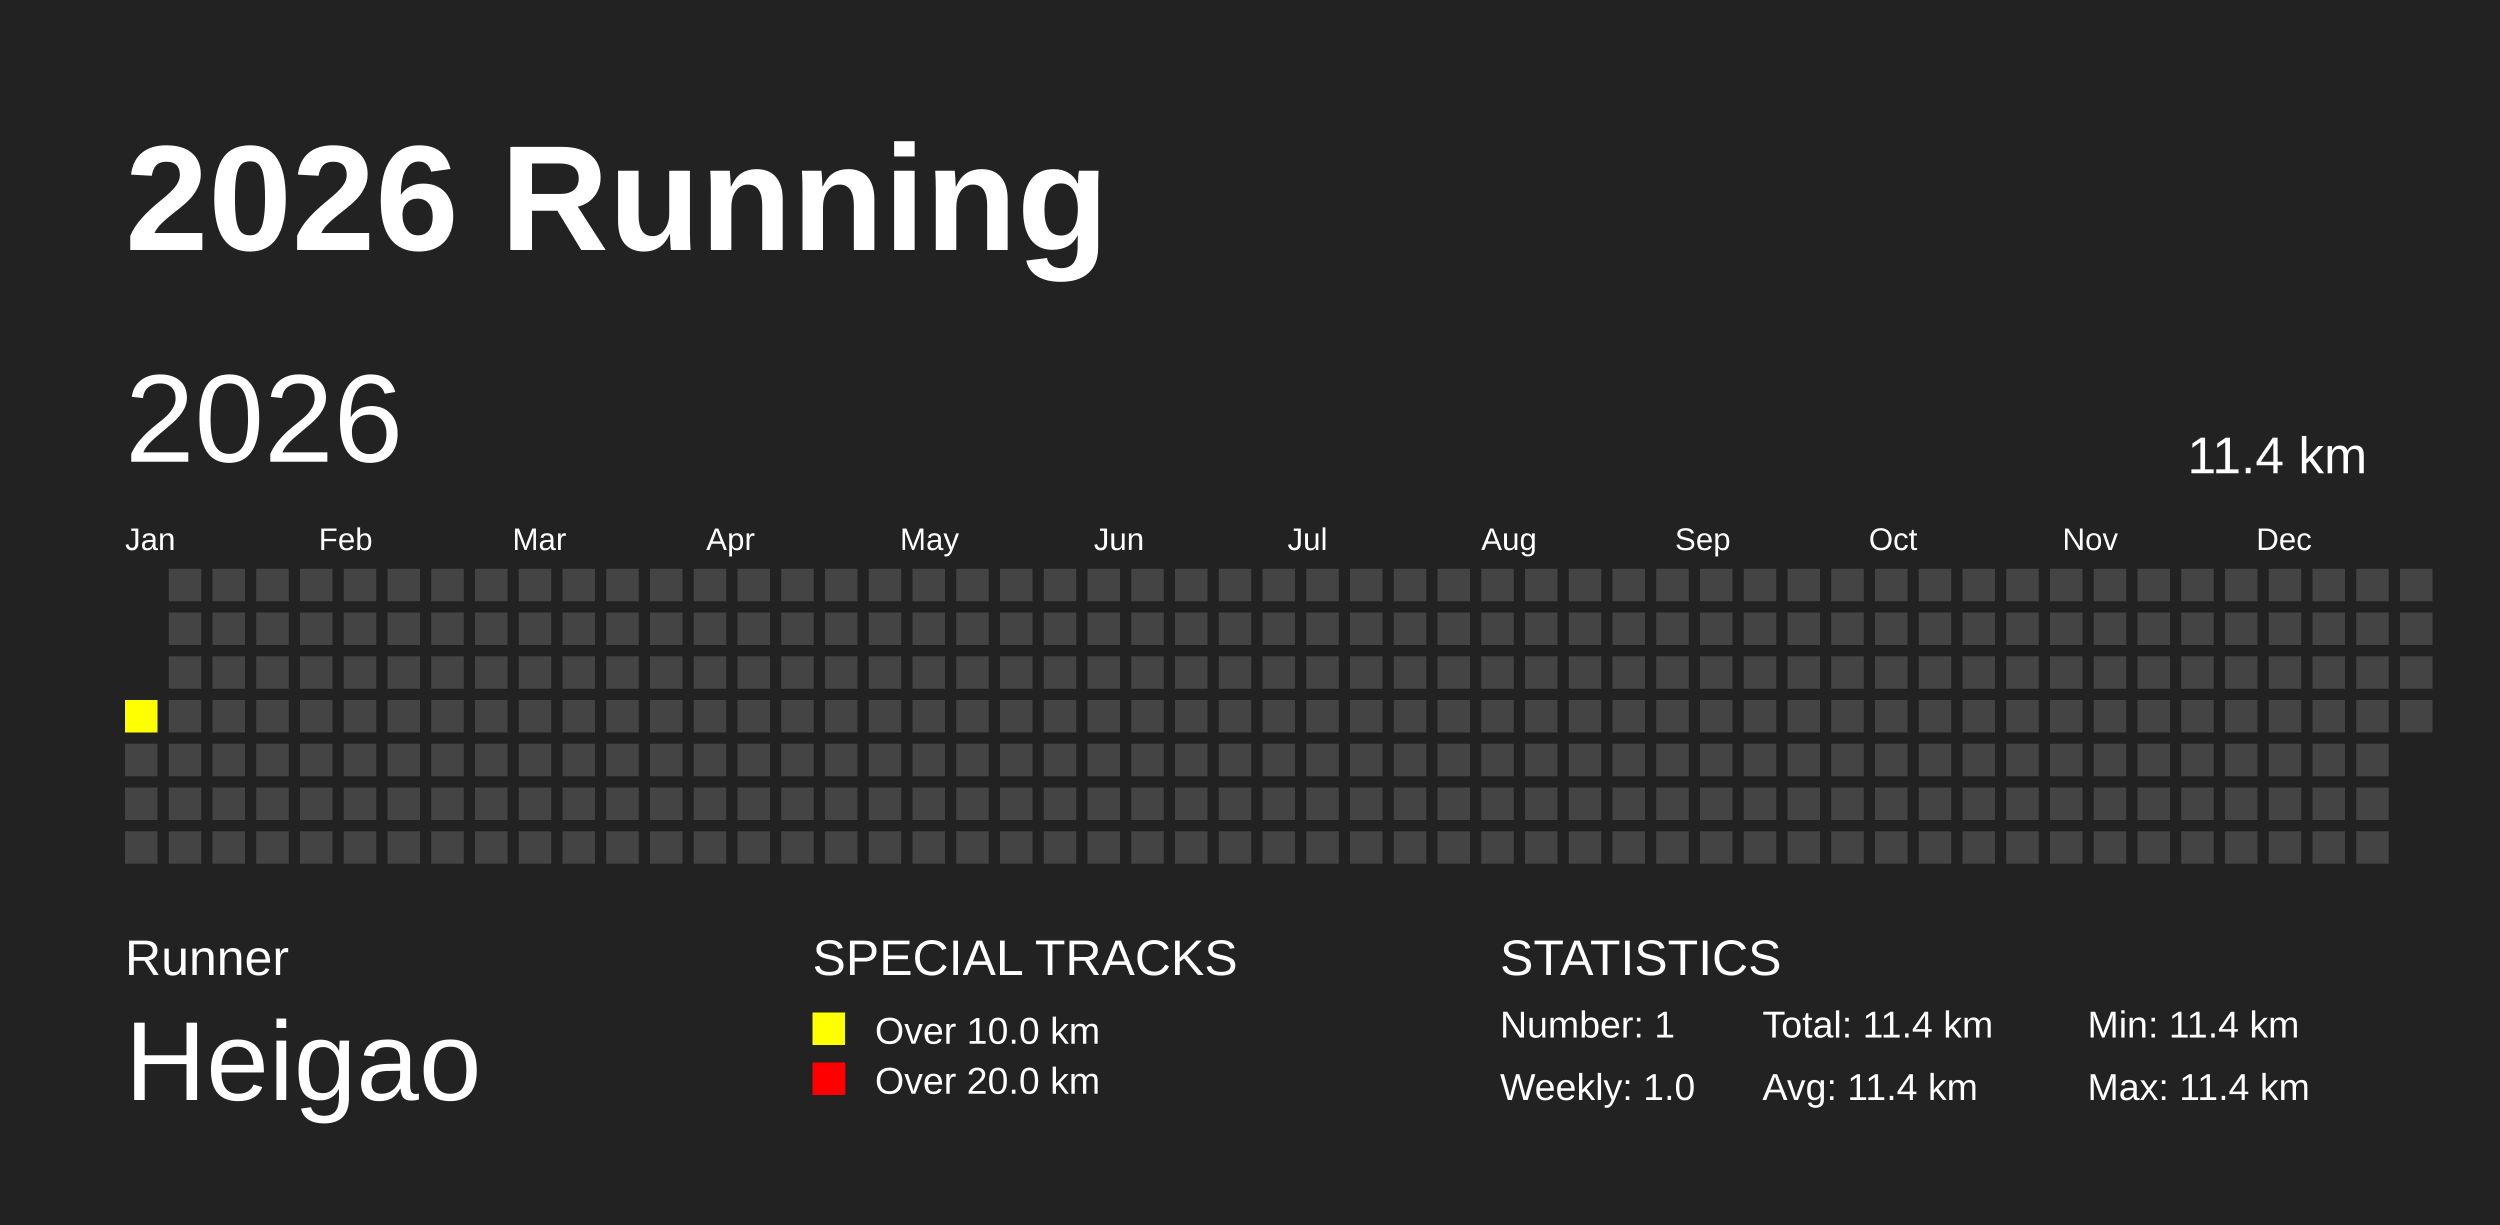
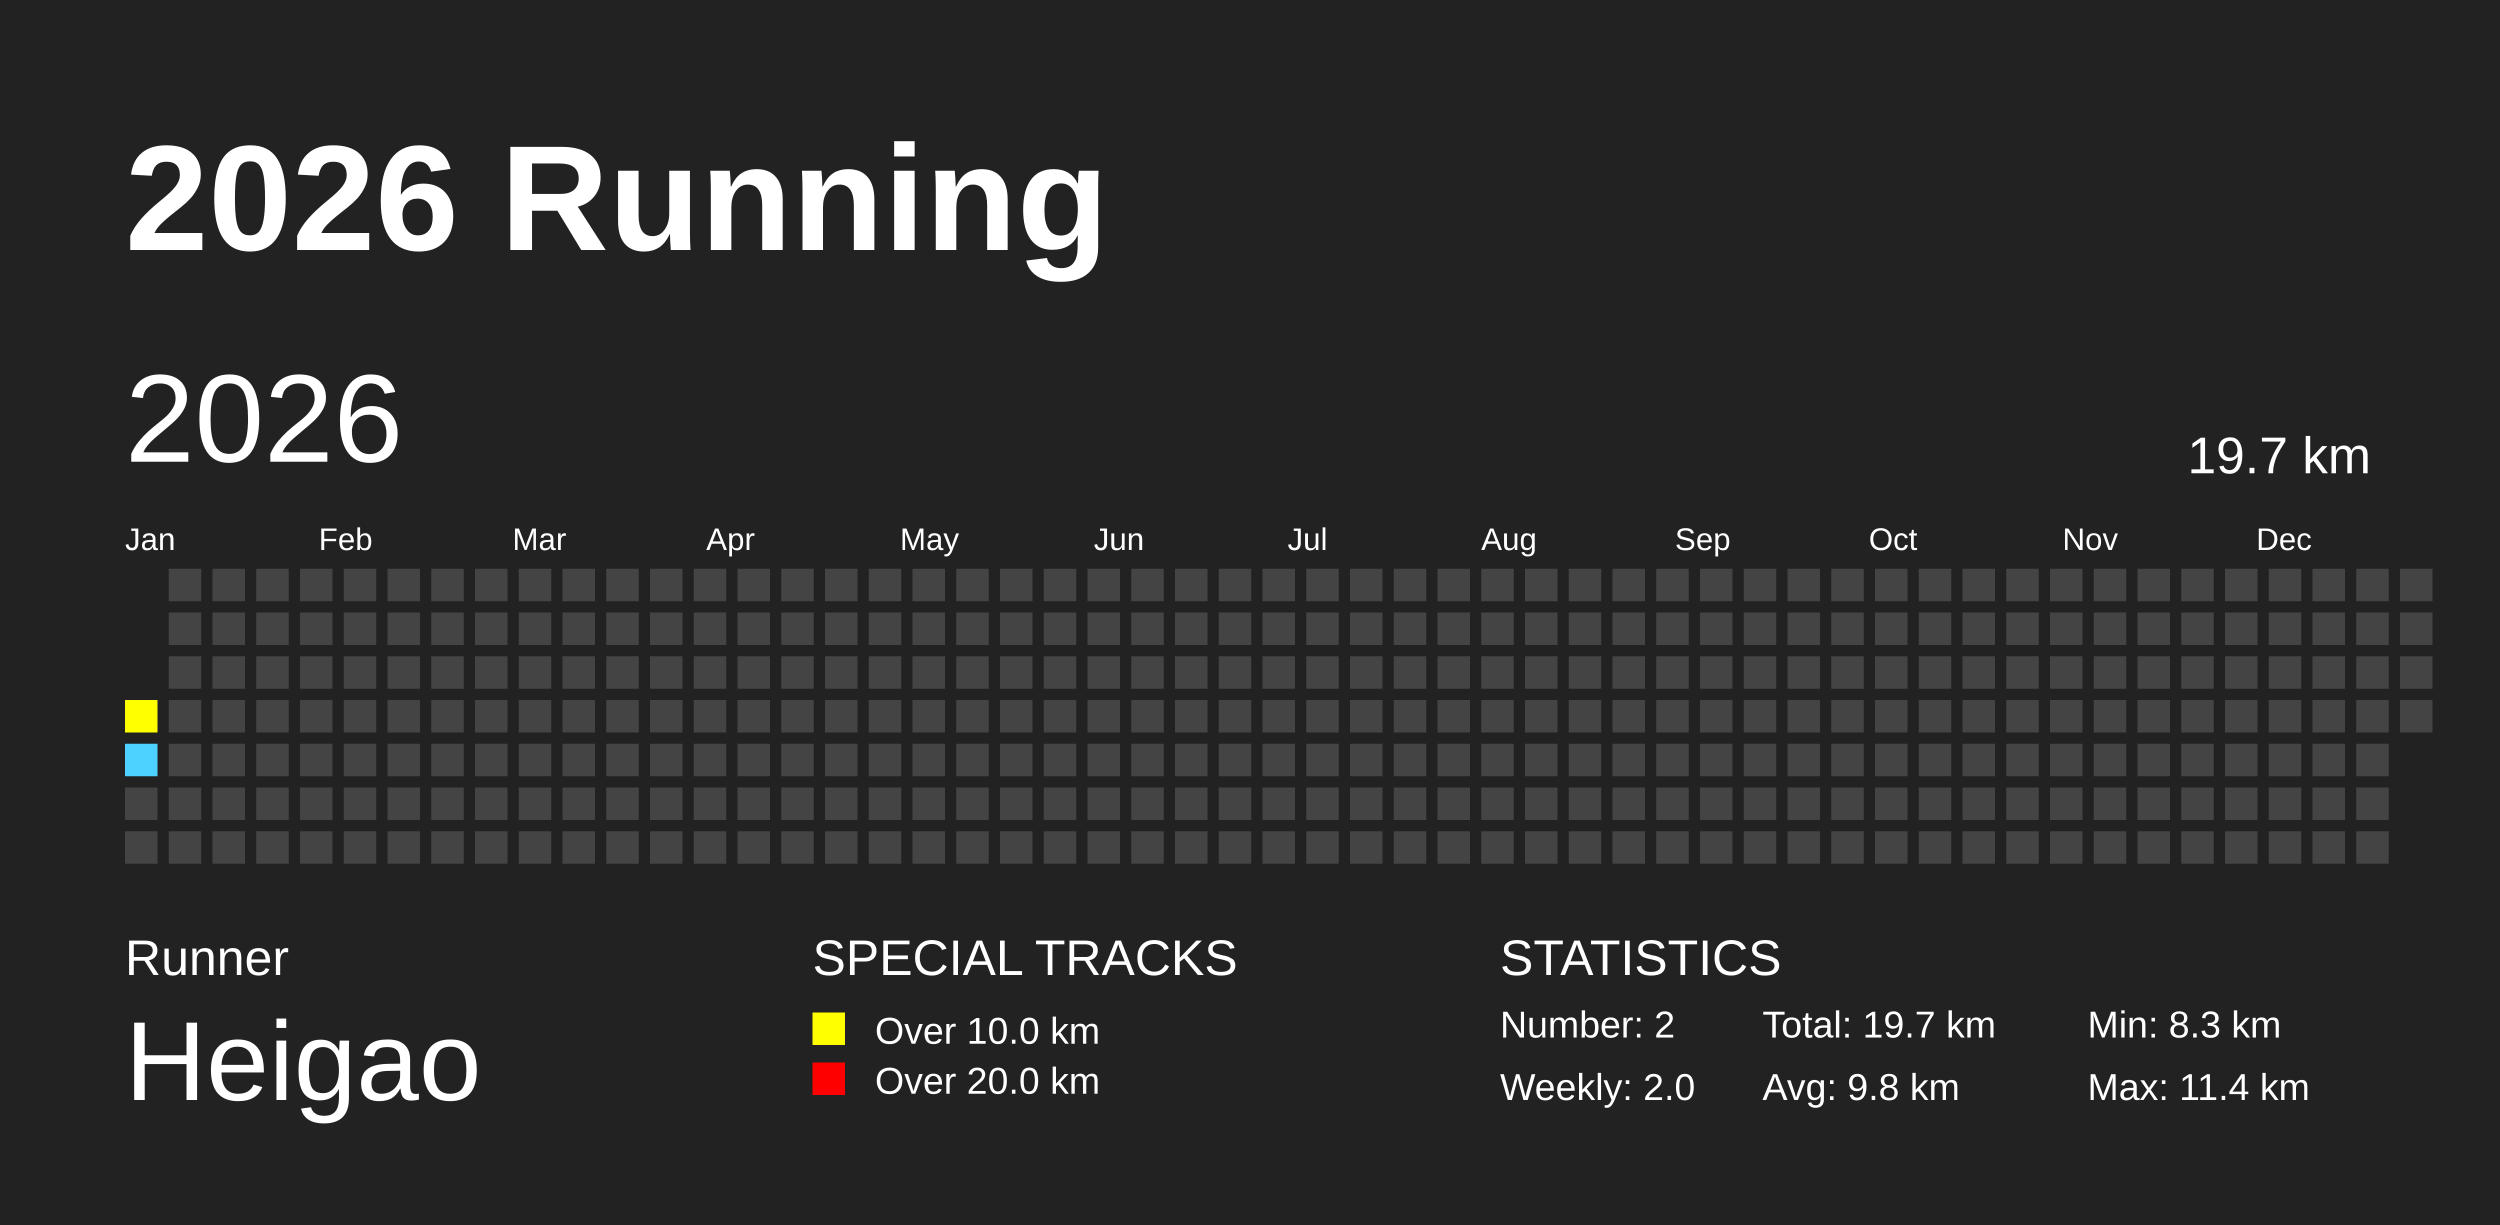
<svg xmlns="http://www.w3.org/2000/svg" baseProfile="full" height="98mm" version="1.1" viewBox="0,0,200,98" width="200mm">
  <defs />
  <rect fill="#222222" height="98" width="200" x="0" y="0" />
  <text fill="#FFFFFF" style="font-size:12px; font-family:Arial; font-weight:bold;" x="10" y="20">2026 Running</text>
  <text fill="#FFFFFF" style="font-size:4px; font-family:Arial" x="10" y="78">Runner</text>
  <text fill="#FFFFFF" style="font-size:9px; font-family:Arial" x="10" y="88">Heigao</text>
  <text fill="#FFFFFF" style="font-size:4px; font-family:Arial" x="65" y="78">SPECIAL TRACKS</text>
  <rect fill="yellow" height="2.6" width="2.6" x="65" y="81" />
  <text fill="#FFFFFF" style="font-size:3px; font-family:Arial" x="70" y="83.5">Over 10.0 km</text>
  <rect fill="red" height="2.6" width="2.6" x="65" y="85" />
  <text fill="#FFFFFF" style="font-size:3px; font-family:Arial" x="70" y="87.5">Over 20.0 km</text>
  <text fill="#FFFFFF" style="font-size:4px; font-family:Arial" x="120" y="78">STATISTICS</text>
-   <text fill="#FFFFFF" style="font-size:3px; font-family:Arial" x="120" y="83">Number: 1</text>
-   <text fill="#FFFFFF" style="font-size:3px; font-family:Arial" x="120" y="88">Weekly: 1.0</text>
-   <text fill="#FFFFFF" style="font-size:3px; font-family:Arial" x="141" y="83">Total: 11.4 km</text>
-   <text fill="#FFFFFF" style="font-size:3px; font-family:Arial" x="141" y="88">Avg: 11.4 km</text>
-   <text fill="#FFFFFF" style="font-size:3px; font-family:Arial" x="167" y="83">Min: 11.4 km</text>
+   <text fill="#FFFFFF" style="font-size:3px; font-family:Arial" x="120" y="83">Number: 2</text>
+   <text fill="#FFFFFF" style="font-size:3px; font-family:Arial" x="120" y="88">Weekly: 2.0</text>
+   <text fill="#FFFFFF" style="font-size:3px; font-family:Arial" x="141" y="83">Total: 19.7 km</text>
+   <text fill="#FFFFFF" style="font-size:3px; font-family:Arial" x="141" y="88">Avg: 9.8 km</text>
+   <text fill="#FFFFFF" style="font-size:3px; font-family:Arial" x="167" y="83">Min: 8.3 km</text>
  <text fill="#FFFFFF" style="font-size:3px; font-family:Arial" x="167" y="88">Max: 11.4 km</text>
  <text dominant-baseline="hanging" fill="#FFFFFF" style="font-size:10.0px; font-family:Arial;" x="10" y="30">2026</text>
-   <text dominant-baseline="hanging" fill="#FFFFFF" style="font-size:4.125px; font-family:Arial;" x="175" y="35">11.4 km</text>
+   <text dominant-baseline="hanging" fill="#FFFFFF" style="font-size:4.125px; font-family:Arial;" x="175" y="35">19.7 km</text>
  <text fill="#FFFFFF" style="font-size:2.5px; font-family:Arial" x="10.0" y="44">Jan</text>
  <text fill="#FFFFFF" style="font-size:2.5px; font-family:Arial" x="25.5" y="44">Feb</text>
  <text fill="#FFFFFF" style="font-size:2.5px; font-family:Arial" x="41.0" y="44">Mar</text>
  <text fill="#FFFFFF" style="font-size:2.5px; font-family:Arial" x="56.5" y="44">Apr</text>
  <text fill="#FFFFFF" style="font-size:2.5px; font-family:Arial" x="72.0" y="44">May</text>
  <text fill="#FFFFFF" style="font-size:2.5px; font-family:Arial" x="87.5" y="44">Jun</text>
  <text fill="#FFFFFF" style="font-size:2.5px; font-family:Arial" x="103.0" y="44">Jul</text>
  <text fill="#FFFFFF" style="font-size:2.5px; font-family:Arial" x="118.5" y="44">Aug</text>
  <text fill="#FFFFFF" style="font-size:2.5px; font-family:Arial" x="134.0" y="44">Sep</text>
  <text fill="#FFFFFF" style="font-size:2.5px; font-family:Arial" x="149.5" y="44">Oct</text>
  <text fill="#FFFFFF" style="font-size:2.5px; font-family:Arial" x="165.0" y="44">Nov</text>
  <text fill="#FFFFFF" style="font-size:2.5px; font-family:Arial" x="180.5" y="44">Dec</text>
  <rect fill="yellow" height="2.6" width="2.6" x="10.0" y="56.0" />
-   <rect fill="#444444" height="2.6" width="2.6" x="10.0" y="59.5" />
+   <rect fill="#4DD2FF" height="2.6" width="2.6" x="10.0" y="59.5" />
  <rect fill="#444444" height="2.6" width="2.6" x="10.0" y="63.0" />
  <rect fill="#444444" height="2.6" width="2.6" x="10.0" y="66.5" />
  <rect fill="#444444" height="2.6" width="2.6" x="13.5" y="45.5" />
  <rect fill="#444444" height="2.6" width="2.6" x="13.5" y="49.0" />
  <rect fill="#444444" height="2.6" width="2.6" x="13.5" y="52.5" />
  <rect fill="#444444" height="2.6" width="2.6" x="13.5" y="56.0" />
  <rect fill="#444444" height="2.6" width="2.6" x="13.5" y="59.5" />
  <rect fill="#444444" height="2.6" width="2.6" x="13.5" y="63.0" />
  <rect fill="#444444" height="2.6" width="2.6" x="13.5" y="66.5" />
  <rect fill="#444444" height="2.6" width="2.6" x="17.0" y="45.5" />
  <rect fill="#444444" height="2.6" width="2.6" x="17.0" y="49.0" />
  <rect fill="#444444" height="2.6" width="2.6" x="17.0" y="52.5" />
  <rect fill="#444444" height="2.6" width="2.6" x="17.0" y="56.0" />
  <rect fill="#444444" height="2.6" width="2.6" x="17.0" y="59.5" />
  <rect fill="#444444" height="2.6" width="2.6" x="17.0" y="63.0" />
  <rect fill="#444444" height="2.6" width="2.6" x="17.0" y="66.5" />
  <rect fill="#444444" height="2.6" width="2.6" x="20.5" y="45.5" />
  <rect fill="#444444" height="2.6" width="2.6" x="20.5" y="49.0" />
  <rect fill="#444444" height="2.6" width="2.6" x="20.5" y="52.5" />
  <rect fill="#444444" height="2.6" width="2.6" x="20.5" y="56.0" />
  <rect fill="#444444" height="2.6" width="2.6" x="20.5" y="59.5" />
  <rect fill="#444444" height="2.6" width="2.6" x="20.5" y="63.0" />
  <rect fill="#444444" height="2.6" width="2.6" x="20.5" y="66.5" />
  <rect fill="#444444" height="2.6" width="2.6" x="24.0" y="45.5" />
  <rect fill="#444444" height="2.6" width="2.6" x="24.0" y="49.0" />
  <rect fill="#444444" height="2.6" width="2.6" x="24.0" y="52.5" />
  <rect fill="#444444" height="2.6" width="2.6" x="24.0" y="56.0" />
  <rect fill="#444444" height="2.6" width="2.6" x="24.0" y="59.5" />
  <rect fill="#444444" height="2.6" width="2.6" x="24.0" y="63.0" />
  <rect fill="#444444" height="2.6" width="2.6" x="24.0" y="66.5" />
  <rect fill="#444444" height="2.6" width="2.6" x="27.5" y="45.5" />
  <rect fill="#444444" height="2.6" width="2.6" x="27.5" y="49.0" />
  <rect fill="#444444" height="2.6" width="2.6" x="27.5" y="52.5" />
  <rect fill="#444444" height="2.6" width="2.6" x="27.5" y="56.0" />
  <rect fill="#444444" height="2.6" width="2.6" x="27.5" y="59.5" />
  <rect fill="#444444" height="2.6" width="2.6" x="27.5" y="63.0" />
  <rect fill="#444444" height="2.6" width="2.6" x="27.5" y="66.5" />
  <rect fill="#444444" height="2.6" width="2.6" x="31.0" y="45.5" />
  <rect fill="#444444" height="2.6" width="2.6" x="31.0" y="49.0" />
  <rect fill="#444444" height="2.6" width="2.6" x="31.0" y="52.5" />
  <rect fill="#444444" height="2.6" width="2.6" x="31.0" y="56.0" />
  <rect fill="#444444" height="2.6" width="2.6" x="31.0" y="59.5" />
  <rect fill="#444444" height="2.6" width="2.6" x="31.0" y="63.0" />
  <rect fill="#444444" height="2.6" width="2.6" x="31.0" y="66.5" />
  <rect fill="#444444" height="2.6" width="2.6" x="34.5" y="45.5" />
  <rect fill="#444444" height="2.6" width="2.6" x="34.5" y="49.0" />
  <rect fill="#444444" height="2.6" width="2.6" x="34.5" y="52.5" />
  <rect fill="#444444" height="2.6" width="2.6" x="34.5" y="56.0" />
  <rect fill="#444444" height="2.6" width="2.6" x="34.5" y="59.5" />
  <rect fill="#444444" height="2.6" width="2.6" x="34.5" y="63.0" />
  <rect fill="#444444" height="2.6" width="2.6" x="34.5" y="66.5" />
  <rect fill="#444444" height="2.6" width="2.6" x="38.0" y="45.5" />
  <rect fill="#444444" height="2.6" width="2.6" x="38.0" y="49.0" />
  <rect fill="#444444" height="2.6" width="2.6" x="38.0" y="52.5" />
  <rect fill="#444444" height="2.6" width="2.6" x="38.0" y="56.0" />
  <rect fill="#444444" height="2.6" width="2.6" x="38.0" y="59.5" />
  <rect fill="#444444" height="2.6" width="2.6" x="38.0" y="63.0" />
  <rect fill="#444444" height="2.6" width="2.6" x="38.0" y="66.5" />
  <rect fill="#444444" height="2.6" width="2.6" x="41.5" y="45.5" />
  <rect fill="#444444" height="2.6" width="2.6" x="41.5" y="49.0" />
  <rect fill="#444444" height="2.6" width="2.6" x="41.5" y="52.5" />
  <rect fill="#444444" height="2.6" width="2.6" x="41.5" y="56.0" />
  <rect fill="#444444" height="2.6" width="2.6" x="41.5" y="59.5" />
  <rect fill="#444444" height="2.6" width="2.6" x="41.5" y="63.0" />
  <rect fill="#444444" height="2.6" width="2.6" x="41.5" y="66.5" />
  <rect fill="#444444" height="2.6" width="2.6" x="45.0" y="45.5" />
  <rect fill="#444444" height="2.6" width="2.6" x="45.0" y="49.0" />
  <rect fill="#444444" height="2.6" width="2.6" x="45.0" y="52.5" />
  <rect fill="#444444" height="2.6" width="2.6" x="45.0" y="56.0" />
  <rect fill="#444444" height="2.6" width="2.6" x="45.0" y="59.5" />
  <rect fill="#444444" height="2.6" width="2.6" x="45.0" y="63.0" />
  <rect fill="#444444" height="2.6" width="2.6" x="45.0" y="66.5" />
  <rect fill="#444444" height="2.6" width="2.6" x="48.5" y="45.5" />
  <rect fill="#444444" height="2.6" width="2.6" x="48.5" y="49.0" />
  <rect fill="#444444" height="2.6" width="2.6" x="48.5" y="52.5" />
  <rect fill="#444444" height="2.6" width="2.6" x="48.5" y="56.0" />
  <rect fill="#444444" height="2.6" width="2.6" x="48.5" y="59.5" />
  <rect fill="#444444" height="2.6" width="2.6" x="48.5" y="63.0" />
  <rect fill="#444444" height="2.6" width="2.6" x="48.5" y="66.5" />
  <rect fill="#444444" height="2.6" width="2.6" x="52.0" y="45.5" />
  <rect fill="#444444" height="2.6" width="2.6" x="52.0" y="49.0" />
  <rect fill="#444444" height="2.6" width="2.6" x="52.0" y="52.5" />
  <rect fill="#444444" height="2.6" width="2.6" x="52.0" y="56.0" />
  <rect fill="#444444" height="2.6" width="2.6" x="52.0" y="59.5" />
  <rect fill="#444444" height="2.6" width="2.6" x="52.0" y="63.0" />
  <rect fill="#444444" height="2.6" width="2.6" x="52.0" y="66.5" />
  <rect fill="#444444" height="2.6" width="2.6" x="55.5" y="45.5" />
  <rect fill="#444444" height="2.6" width="2.6" x="55.5" y="49.0" />
  <rect fill="#444444" height="2.6" width="2.6" x="55.5" y="52.5" />
  <rect fill="#444444" height="2.6" width="2.6" x="55.5" y="56.0" />
  <rect fill="#444444" height="2.6" width="2.6" x="55.5" y="59.5" />
  <rect fill="#444444" height="2.6" width="2.6" x="55.5" y="63.0" />
  <rect fill="#444444" height="2.6" width="2.6" x="55.5" y="66.5" />
  <rect fill="#444444" height="2.6" width="2.6" x="59.0" y="45.5" />
  <rect fill="#444444" height="2.6" width="2.6" x="59.0" y="49.0" />
  <rect fill="#444444" height="2.6" width="2.6" x="59.0" y="52.5" />
  <rect fill="#444444" height="2.6" width="2.6" x="59.0" y="56.0" />
  <rect fill="#444444" height="2.6" width="2.6" x="59.0" y="59.5" />
  <rect fill="#444444" height="2.6" width="2.6" x="59.0" y="63.0" />
  <rect fill="#444444" height="2.6" width="2.6" x="59.0" y="66.5" />
  <rect fill="#444444" height="2.6" width="2.6" x="62.5" y="45.5" />
  <rect fill="#444444" height="2.6" width="2.6" x="62.5" y="49.0" />
  <rect fill="#444444" height="2.6" width="2.6" x="62.5" y="52.5" />
  <rect fill="#444444" height="2.6" width="2.6" x="62.5" y="56.0" />
  <rect fill="#444444" height="2.6" width="2.6" x="62.5" y="59.5" />
  <rect fill="#444444" height="2.6" width="2.6" x="62.5" y="63.0" />
  <rect fill="#444444" height="2.6" width="2.6" x="62.5" y="66.5" />
  <rect fill="#444444" height="2.6" width="2.6" x="66.0" y="45.5" />
  <rect fill="#444444" height="2.6" width="2.6" x="66.0" y="49.0" />
  <rect fill="#444444" height="2.6" width="2.6" x="66.0" y="52.5" />
  <rect fill="#444444" height="2.6" width="2.6" x="66.0" y="56.0" />
  <rect fill="#444444" height="2.6" width="2.6" x="66.0" y="59.5" />
  <rect fill="#444444" height="2.6" width="2.6" x="66.0" y="63.0" />
  <rect fill="#444444" height="2.6" width="2.6" x="66.0" y="66.5" />
  <rect fill="#444444" height="2.6" width="2.6" x="69.5" y="45.5" />
  <rect fill="#444444" height="2.6" width="2.6" x="69.5" y="49.0" />
  <rect fill="#444444" height="2.6" width="2.6" x="69.5" y="52.5" />
  <rect fill="#444444" height="2.6" width="2.6" x="69.5" y="56.0" />
  <rect fill="#444444" height="2.6" width="2.6" x="69.5" y="59.5" />
  <rect fill="#444444" height="2.6" width="2.6" x="69.5" y="63.0" />
  <rect fill="#444444" height="2.6" width="2.6" x="69.5" y="66.5" />
  <rect fill="#444444" height="2.6" width="2.6" x="73.0" y="45.5" />
  <rect fill="#444444" height="2.6" width="2.6" x="73.0" y="49.0" />
  <rect fill="#444444" height="2.6" width="2.6" x="73.0" y="52.5" />
  <rect fill="#444444" height="2.6" width="2.6" x="73.0" y="56.0" />
  <rect fill="#444444" height="2.6" width="2.6" x="73.0" y="59.5" />
  <rect fill="#444444" height="2.6" width="2.6" x="73.0" y="63.0" />
  <rect fill="#444444" height="2.6" width="2.6" x="73.0" y="66.5" />
  <rect fill="#444444" height="2.6" width="2.6" x="76.5" y="45.5" />
  <rect fill="#444444" height="2.6" width="2.6" x="76.5" y="49.0" />
  <rect fill="#444444" height="2.6" width="2.6" x="76.5" y="52.5" />
  <rect fill="#444444" height="2.6" width="2.6" x="76.5" y="56.0" />
  <rect fill="#444444" height="2.6" width="2.6" x="76.5" y="59.5" />
  <rect fill="#444444" height="2.6" width="2.6" x="76.5" y="63.0" />
  <rect fill="#444444" height="2.6" width="2.6" x="76.5" y="66.5" />
  <rect fill="#444444" height="2.6" width="2.6" x="80.0" y="45.5" />
  <rect fill="#444444" height="2.6" width="2.6" x="80.0" y="49.0" />
  <rect fill="#444444" height="2.6" width="2.6" x="80.0" y="52.5" />
  <rect fill="#444444" height="2.6" width="2.6" x="80.0" y="56.0" />
  <rect fill="#444444" height="2.6" width="2.6" x="80.0" y="59.5" />
  <rect fill="#444444" height="2.6" width="2.6" x="80.0" y="63.0" />
  <rect fill="#444444" height="2.6" width="2.6" x="80.0" y="66.5" />
  <rect fill="#444444" height="2.6" width="2.6" x="83.5" y="45.5" />
  <rect fill="#444444" height="2.6" width="2.6" x="83.5" y="49.0" />
  <rect fill="#444444" height="2.6" width="2.6" x="83.5" y="52.5" />
  <rect fill="#444444" height="2.6" width="2.6" x="83.5" y="56.0" />
  <rect fill="#444444" height="2.6" width="2.6" x="83.5" y="59.5" />
  <rect fill="#444444" height="2.6" width="2.6" x="83.5" y="63.0" />
  <rect fill="#444444" height="2.6" width="2.6" x="83.5" y="66.5" />
  <rect fill="#444444" height="2.6" width="2.6" x="87.0" y="45.5" />
  <rect fill="#444444" height="2.6" width="2.6" x="87.0" y="49.0" />
  <rect fill="#444444" height="2.6" width="2.6" x="87.0" y="52.5" />
  <rect fill="#444444" height="2.6" width="2.6" x="87.0" y="56.0" />
  <rect fill="#444444" height="2.6" width="2.6" x="87.0" y="59.5" />
  <rect fill="#444444" height="2.6" width="2.6" x="87.0" y="63.0" />
  <rect fill="#444444" height="2.6" width="2.6" x="87.0" y="66.5" />
  <rect fill="#444444" height="2.6" width="2.6" x="90.5" y="45.5" />
  <rect fill="#444444" height="2.6" width="2.6" x="90.5" y="49.0" />
  <rect fill="#444444" height="2.6" width="2.6" x="90.5" y="52.5" />
  <rect fill="#444444" height="2.6" width="2.6" x="90.5" y="56.0" />
  <rect fill="#444444" height="2.6" width="2.6" x="90.5" y="59.5" />
  <rect fill="#444444" height="2.6" width="2.6" x="90.5" y="63.0" />
  <rect fill="#444444" height="2.6" width="2.6" x="90.5" y="66.5" />
  <rect fill="#444444" height="2.6" width="2.6" x="94.0" y="45.5" />
  <rect fill="#444444" height="2.6" width="2.6" x="94.0" y="49.0" />
  <rect fill="#444444" height="2.6" width="2.6" x="94.0" y="52.5" />
  <rect fill="#444444" height="2.6" width="2.6" x="94.0" y="56.0" />
  <rect fill="#444444" height="2.6" width="2.6" x="94.0" y="59.5" />
  <rect fill="#444444" height="2.6" width="2.6" x="94.0" y="63.0" />
  <rect fill="#444444" height="2.6" width="2.6" x="94.0" y="66.5" />
  <rect fill="#444444" height="2.6" width="2.6" x="97.5" y="45.5" />
  <rect fill="#444444" height="2.6" width="2.6" x="97.5" y="49.0" />
  <rect fill="#444444" height="2.6" width="2.6" x="97.5" y="52.5" />
  <rect fill="#444444" height="2.6" width="2.6" x="97.5" y="56.0" />
  <rect fill="#444444" height="2.6" width="2.6" x="97.5" y="59.5" />
  <rect fill="#444444" height="2.6" width="2.6" x="97.5" y="63.0" />
  <rect fill="#444444" height="2.6" width="2.6" x="97.5" y="66.5" />
  <rect fill="#444444" height="2.6" width="2.6" x="101.0" y="45.5" />
  <rect fill="#444444" height="2.6" width="2.6" x="101.0" y="49.0" />
  <rect fill="#444444" height="2.6" width="2.6" x="101.0" y="52.5" />
  <rect fill="#444444" height="2.6" width="2.6" x="101.0" y="56.0" />
  <rect fill="#444444" height="2.6" width="2.6" x="101.0" y="59.5" />
  <rect fill="#444444" height="2.6" width="2.6" x="101.0" y="63.0" />
  <rect fill="#444444" height="2.6" width="2.6" x="101.0" y="66.5" />
  <rect fill="#444444" height="2.6" width="2.6" x="104.5" y="45.5" />
  <rect fill="#444444" height="2.6" width="2.6" x="104.5" y="49.0" />
  <rect fill="#444444" height="2.6" width="2.6" x="104.5" y="52.5" />
  <rect fill="#444444" height="2.6" width="2.6" x="104.5" y="56.0" />
  <rect fill="#444444" height="2.6" width="2.6" x="104.5" y="59.5" />
  <rect fill="#444444" height="2.6" width="2.6" x="104.5" y="63.0" />
  <rect fill="#444444" height="2.6" width="2.6" x="104.5" y="66.5" />
  <rect fill="#444444" height="2.6" width="2.6" x="108.0" y="45.5" />
  <rect fill="#444444" height="2.6" width="2.6" x="108.0" y="49.0" />
  <rect fill="#444444" height="2.6" width="2.6" x="108.0" y="52.5" />
  <rect fill="#444444" height="2.6" width="2.6" x="108.0" y="56.0" />
  <rect fill="#444444" height="2.6" width="2.6" x="108.0" y="59.5" />
  <rect fill="#444444" height="2.6" width="2.6" x="108.0" y="63.0" />
  <rect fill="#444444" height="2.6" width="2.6" x="108.0" y="66.5" />
  <rect fill="#444444" height="2.6" width="2.6" x="111.5" y="45.5" />
  <rect fill="#444444" height="2.6" width="2.6" x="111.5" y="49.0" />
  <rect fill="#444444" height="2.6" width="2.6" x="111.5" y="52.5" />
  <rect fill="#444444" height="2.6" width="2.6" x="111.5" y="56.0" />
  <rect fill="#444444" height="2.6" width="2.6" x="111.5" y="59.5" />
  <rect fill="#444444" height="2.6" width="2.6" x="111.5" y="63.0" />
  <rect fill="#444444" height="2.6" width="2.6" x="111.5" y="66.5" />
  <rect fill="#444444" height="2.6" width="2.6" x="115.0" y="45.5" />
  <rect fill="#444444" height="2.6" width="2.6" x="115.0" y="49.0" />
  <rect fill="#444444" height="2.6" width="2.6" x="115.0" y="52.5" />
  <rect fill="#444444" height="2.6" width="2.6" x="115.0" y="56.0" />
  <rect fill="#444444" height="2.6" width="2.6" x="115.0" y="59.5" />
  <rect fill="#444444" height="2.6" width="2.6" x="115.0" y="63.0" />
  <rect fill="#444444" height="2.6" width="2.6" x="115.0" y="66.5" />
  <rect fill="#444444" height="2.6" width="2.6" x="118.5" y="45.5" />
  <rect fill="#444444" height="2.6" width="2.6" x="118.5" y="49.0" />
  <rect fill="#444444" height="2.6" width="2.6" x="118.5" y="52.5" />
  <rect fill="#444444" height="2.6" width="2.6" x="118.5" y="56.0" />
  <rect fill="#444444" height="2.6" width="2.6" x="118.5" y="59.5" />
  <rect fill="#444444" height="2.6" width="2.6" x="118.5" y="63.0" />
  <rect fill="#444444" height="2.6" width="2.6" x="118.5" y="66.5" />
  <rect fill="#444444" height="2.6" width="2.6" x="122.0" y="45.5" />
  <rect fill="#444444" height="2.6" width="2.6" x="122.0" y="49.0" />
  <rect fill="#444444" height="2.6" width="2.6" x="122.0" y="52.5" />
  <rect fill="#444444" height="2.6" width="2.6" x="122.0" y="56.0" />
  <rect fill="#444444" height="2.6" width="2.6" x="122.0" y="59.5" />
  <rect fill="#444444" height="2.6" width="2.6" x="122.0" y="63.0" />
  <rect fill="#444444" height="2.6" width="2.6" x="122.0" y="66.5" />
  <rect fill="#444444" height="2.6" width="2.6" x="125.5" y="45.5" />
  <rect fill="#444444" height="2.6" width="2.6" x="125.5" y="49.0" />
  <rect fill="#444444" height="2.6" width="2.6" x="125.5" y="52.5" />
  <rect fill="#444444" height="2.6" width="2.6" x="125.5" y="56.0" />
  <rect fill="#444444" height="2.6" width="2.6" x="125.5" y="59.5" />
  <rect fill="#444444" height="2.6" width="2.6" x="125.5" y="63.0" />
  <rect fill="#444444" height="2.6" width="2.6" x="125.5" y="66.5" />
  <rect fill="#444444" height="2.6" width="2.6" x="129.0" y="45.5" />
  <rect fill="#444444" height="2.6" width="2.6" x="129.0" y="49.0" />
  <rect fill="#444444" height="2.6" width="2.6" x="129.0" y="52.5" />
  <rect fill="#444444" height="2.6" width="2.6" x="129.0" y="56.0" />
  <rect fill="#444444" height="2.6" width="2.6" x="129.0" y="59.5" />
  <rect fill="#444444" height="2.6" width="2.6" x="129.0" y="63.0" />
  <rect fill="#444444" height="2.6" width="2.6" x="129.0" y="66.5" />
  <rect fill="#444444" height="2.6" width="2.6" x="132.5" y="45.5" />
  <rect fill="#444444" height="2.6" width="2.6" x="132.5" y="49.0" />
  <rect fill="#444444" height="2.6" width="2.6" x="132.5" y="52.5" />
  <rect fill="#444444" height="2.6" width="2.6" x="132.5" y="56.0" />
  <rect fill="#444444" height="2.6" width="2.6" x="132.5" y="59.5" />
  <rect fill="#444444" height="2.6" width="2.6" x="132.5" y="63.0" />
  <rect fill="#444444" height="2.6" width="2.6" x="132.5" y="66.5" />
  <rect fill="#444444" height="2.6" width="2.6" x="136.0" y="45.5" />
  <rect fill="#444444" height="2.6" width="2.6" x="136.0" y="49.0" />
  <rect fill="#444444" height="2.6" width="2.6" x="136.0" y="52.5" />
  <rect fill="#444444" height="2.6" width="2.6" x="136.0" y="56.0" />
  <rect fill="#444444" height="2.6" width="2.6" x="136.0" y="59.5" />
  <rect fill="#444444" height="2.6" width="2.6" x="136.0" y="63.0" />
  <rect fill="#444444" height="2.6" width="2.6" x="136.0" y="66.5" />
  <rect fill="#444444" height="2.6" width="2.6" x="139.5" y="45.5" />
  <rect fill="#444444" height="2.6" width="2.6" x="139.5" y="49.0" />
  <rect fill="#444444" height="2.6" width="2.6" x="139.5" y="52.5" />
  <rect fill="#444444" height="2.6" width="2.6" x="139.5" y="56.0" />
  <rect fill="#444444" height="2.6" width="2.6" x="139.5" y="59.5" />
  <rect fill="#444444" height="2.6" width="2.6" x="139.5" y="63.0" />
  <rect fill="#444444" height="2.6" width="2.6" x="139.5" y="66.5" />
  <rect fill="#444444" height="2.6" width="2.6" x="143.0" y="45.5" />
  <rect fill="#444444" height="2.6" width="2.6" x="143.0" y="49.0" />
  <rect fill="#444444" height="2.6" width="2.6" x="143.0" y="52.5" />
  <rect fill="#444444" height="2.6" width="2.6" x="143.0" y="56.0" />
  <rect fill="#444444" height="2.6" width="2.6" x="143.0" y="59.5" />
  <rect fill="#444444" height="2.6" width="2.6" x="143.0" y="63.0" />
  <rect fill="#444444" height="2.6" width="2.6" x="143.0" y="66.5" />
  <rect fill="#444444" height="2.6" width="2.6" x="146.5" y="45.5" />
  <rect fill="#444444" height="2.6" width="2.6" x="146.5" y="49.0" />
  <rect fill="#444444" height="2.6" width="2.6" x="146.5" y="52.5" />
  <rect fill="#444444" height="2.6" width="2.6" x="146.5" y="56.0" />
  <rect fill="#444444" height="2.6" width="2.6" x="146.5" y="59.5" />
  <rect fill="#444444" height="2.6" width="2.6" x="146.5" y="63.0" />
  <rect fill="#444444" height="2.6" width="2.6" x="146.5" y="66.5" />
  <rect fill="#444444" height="2.6" width="2.6" x="150.0" y="45.5" />
  <rect fill="#444444" height="2.6" width="2.6" x="150.0" y="49.0" />
  <rect fill="#444444" height="2.6" width="2.6" x="150.0" y="52.5" />
  <rect fill="#444444" height="2.6" width="2.6" x="150.0" y="56.0" />
  <rect fill="#444444" height="2.6" width="2.6" x="150.0" y="59.5" />
  <rect fill="#444444" height="2.6" width="2.6" x="150.0" y="63.0" />
  <rect fill="#444444" height="2.6" width="2.6" x="150.0" y="66.5" />
  <rect fill="#444444" height="2.6" width="2.6" x="153.5" y="45.5" />
  <rect fill="#444444" height="2.6" width="2.6" x="153.5" y="49.0" />
  <rect fill="#444444" height="2.6" width="2.6" x="153.5" y="52.5" />
  <rect fill="#444444" height="2.6" width="2.6" x="153.5" y="56.0" />
  <rect fill="#444444" height="2.6" width="2.6" x="153.5" y="59.5" />
  <rect fill="#444444" height="2.6" width="2.6" x="153.5" y="63.0" />
  <rect fill="#444444" height="2.6" width="2.6" x="153.5" y="66.5" />
  <rect fill="#444444" height="2.6" width="2.6" x="157.0" y="45.5" />
  <rect fill="#444444" height="2.6" width="2.6" x="157.0" y="49.0" />
  <rect fill="#444444" height="2.6" width="2.6" x="157.0" y="52.5" />
  <rect fill="#444444" height="2.6" width="2.6" x="157.0" y="56.0" />
  <rect fill="#444444" height="2.6" width="2.6" x="157.0" y="59.5" />
  <rect fill="#444444" height="2.6" width="2.6" x="157.0" y="63.0" />
  <rect fill="#444444" height="2.6" width="2.6" x="157.0" y="66.5" />
  <rect fill="#444444" height="2.6" width="2.6" x="160.5" y="45.5" />
  <rect fill="#444444" height="2.6" width="2.6" x="160.5" y="49.0" />
  <rect fill="#444444" height="2.6" width="2.6" x="160.5" y="52.5" />
  <rect fill="#444444" height="2.6" width="2.6" x="160.5" y="56.0" />
  <rect fill="#444444" height="2.6" width="2.6" x="160.5" y="59.5" />
  <rect fill="#444444" height="2.6" width="2.6" x="160.5" y="63.0" />
  <rect fill="#444444" height="2.6" width="2.6" x="160.5" y="66.5" />
  <rect fill="#444444" height="2.6" width="2.6" x="164.0" y="45.5" />
  <rect fill="#444444" height="2.6" width="2.6" x="164.0" y="49.0" />
  <rect fill="#444444" height="2.6" width="2.6" x="164.0" y="52.5" />
  <rect fill="#444444" height="2.6" width="2.6" x="164.0" y="56.0" />
  <rect fill="#444444" height="2.6" width="2.6" x="164.0" y="59.5" />
  <rect fill="#444444" height="2.6" width="2.6" x="164.0" y="63.0" />
  <rect fill="#444444" height="2.6" width="2.6" x="164.0" y="66.5" />
  <rect fill="#444444" height="2.6" width="2.6" x="167.5" y="45.5" />
  <rect fill="#444444" height="2.6" width="2.6" x="167.5" y="49.0" />
  <rect fill="#444444" height="2.6" width="2.6" x="167.5" y="52.5" />
  <rect fill="#444444" height="2.6" width="2.6" x="167.5" y="56.0" />
  <rect fill="#444444" height="2.6" width="2.6" x="167.5" y="59.5" />
  <rect fill="#444444" height="2.6" width="2.6" x="167.5" y="63.0" />
  <rect fill="#444444" height="2.6" width="2.6" x="167.5" y="66.5" />
  <rect fill="#444444" height="2.6" width="2.6" x="171.0" y="45.5" />
  <rect fill="#444444" height="2.6" width="2.6" x="171.0" y="49.0" />
  <rect fill="#444444" height="2.6" width="2.6" x="171.0" y="52.5" />
  <rect fill="#444444" height="2.6" width="2.6" x="171.0" y="56.0" />
  <rect fill="#444444" height="2.6" width="2.6" x="171.0" y="59.5" />
  <rect fill="#444444" height="2.6" width="2.6" x="171.0" y="63.0" />
  <rect fill="#444444" height="2.6" width="2.6" x="171.0" y="66.5" />
  <rect fill="#444444" height="2.6" width="2.6" x="174.5" y="45.5" />
  <rect fill="#444444" height="2.6" width="2.6" x="174.5" y="49.0" />
  <rect fill="#444444" height="2.6" width="2.6" x="174.5" y="52.5" />
  <rect fill="#444444" height="2.6" width="2.6" x="174.5" y="56.0" />
  <rect fill="#444444" height="2.6" width="2.6" x="174.5" y="59.5" />
  <rect fill="#444444" height="2.6" width="2.6" x="174.5" y="63.0" />
  <rect fill="#444444" height="2.6" width="2.6" x="174.5" y="66.5" />
  <rect fill="#444444" height="2.6" width="2.6" x="178.0" y="45.5" />
  <rect fill="#444444" height="2.6" width="2.6" x="178.0" y="49.0" />
  <rect fill="#444444" height="2.6" width="2.6" x="178.0" y="52.5" />
  <rect fill="#444444" height="2.6" width="2.6" x="178.0" y="56.0" />
  <rect fill="#444444" height="2.6" width="2.6" x="178.0" y="59.5" />
  <rect fill="#444444" height="2.6" width="2.6" x="178.0" y="63.0" />
  <rect fill="#444444" height="2.6" width="2.6" x="178.0" y="66.5" />
  <rect fill="#444444" height="2.6" width="2.6" x="181.5" y="45.5" />
  <rect fill="#444444" height="2.6" width="2.6" x="181.5" y="49.0" />
  <rect fill="#444444" height="2.6" width="2.6" x="181.5" y="52.5" />
  <rect fill="#444444" height="2.6" width="2.6" x="181.5" y="56.0" />
  <rect fill="#444444" height="2.6" width="2.6" x="181.5" y="59.5" />
  <rect fill="#444444" height="2.6" width="2.6" x="181.5" y="63.0" />
  <rect fill="#444444" height="2.6" width="2.6" x="181.5" y="66.5" />
  <rect fill="#444444" height="2.6" width="2.6" x="185.0" y="45.5" />
  <rect fill="#444444" height="2.6" width="2.6" x="185.0" y="49.0" />
  <rect fill="#444444" height="2.6" width="2.6" x="185.0" y="52.5" />
  <rect fill="#444444" height="2.6" width="2.6" x="185.0" y="56.0" />
  <rect fill="#444444" height="2.6" width="2.6" x="185.0" y="59.5" />
  <rect fill="#444444" height="2.6" width="2.6" x="185.0" y="63.0" />
  <rect fill="#444444" height="2.6" width="2.6" x="185.0" y="66.5" />
  <rect fill="#444444" height="2.6" width="2.6" x="188.5" y="45.5" />
  <rect fill="#444444" height="2.6" width="2.6" x="188.5" y="49.0" />
  <rect fill="#444444" height="2.6" width="2.6" x="188.5" y="52.5" />
  <rect fill="#444444" height="2.6" width="2.6" x="188.5" y="56.0" />
  <rect fill="#444444" height="2.6" width="2.6" x="188.5" y="59.5" />
  <rect fill="#444444" height="2.6" width="2.6" x="188.5" y="63.0" />
  <rect fill="#444444" height="2.6" width="2.6" x="188.5" y="66.5" />
  <rect fill="#444444" height="2.6" width="2.6" x="192.0" y="45.5" />
  <rect fill="#444444" height="2.6" width="2.6" x="192.0" y="49.0" />
  <rect fill="#444444" height="2.6" width="2.6" x="192.0" y="52.5" />
  <rect fill="#444444" height="2.6" width="2.6" x="192.0" y="56.0" />
</svg>
